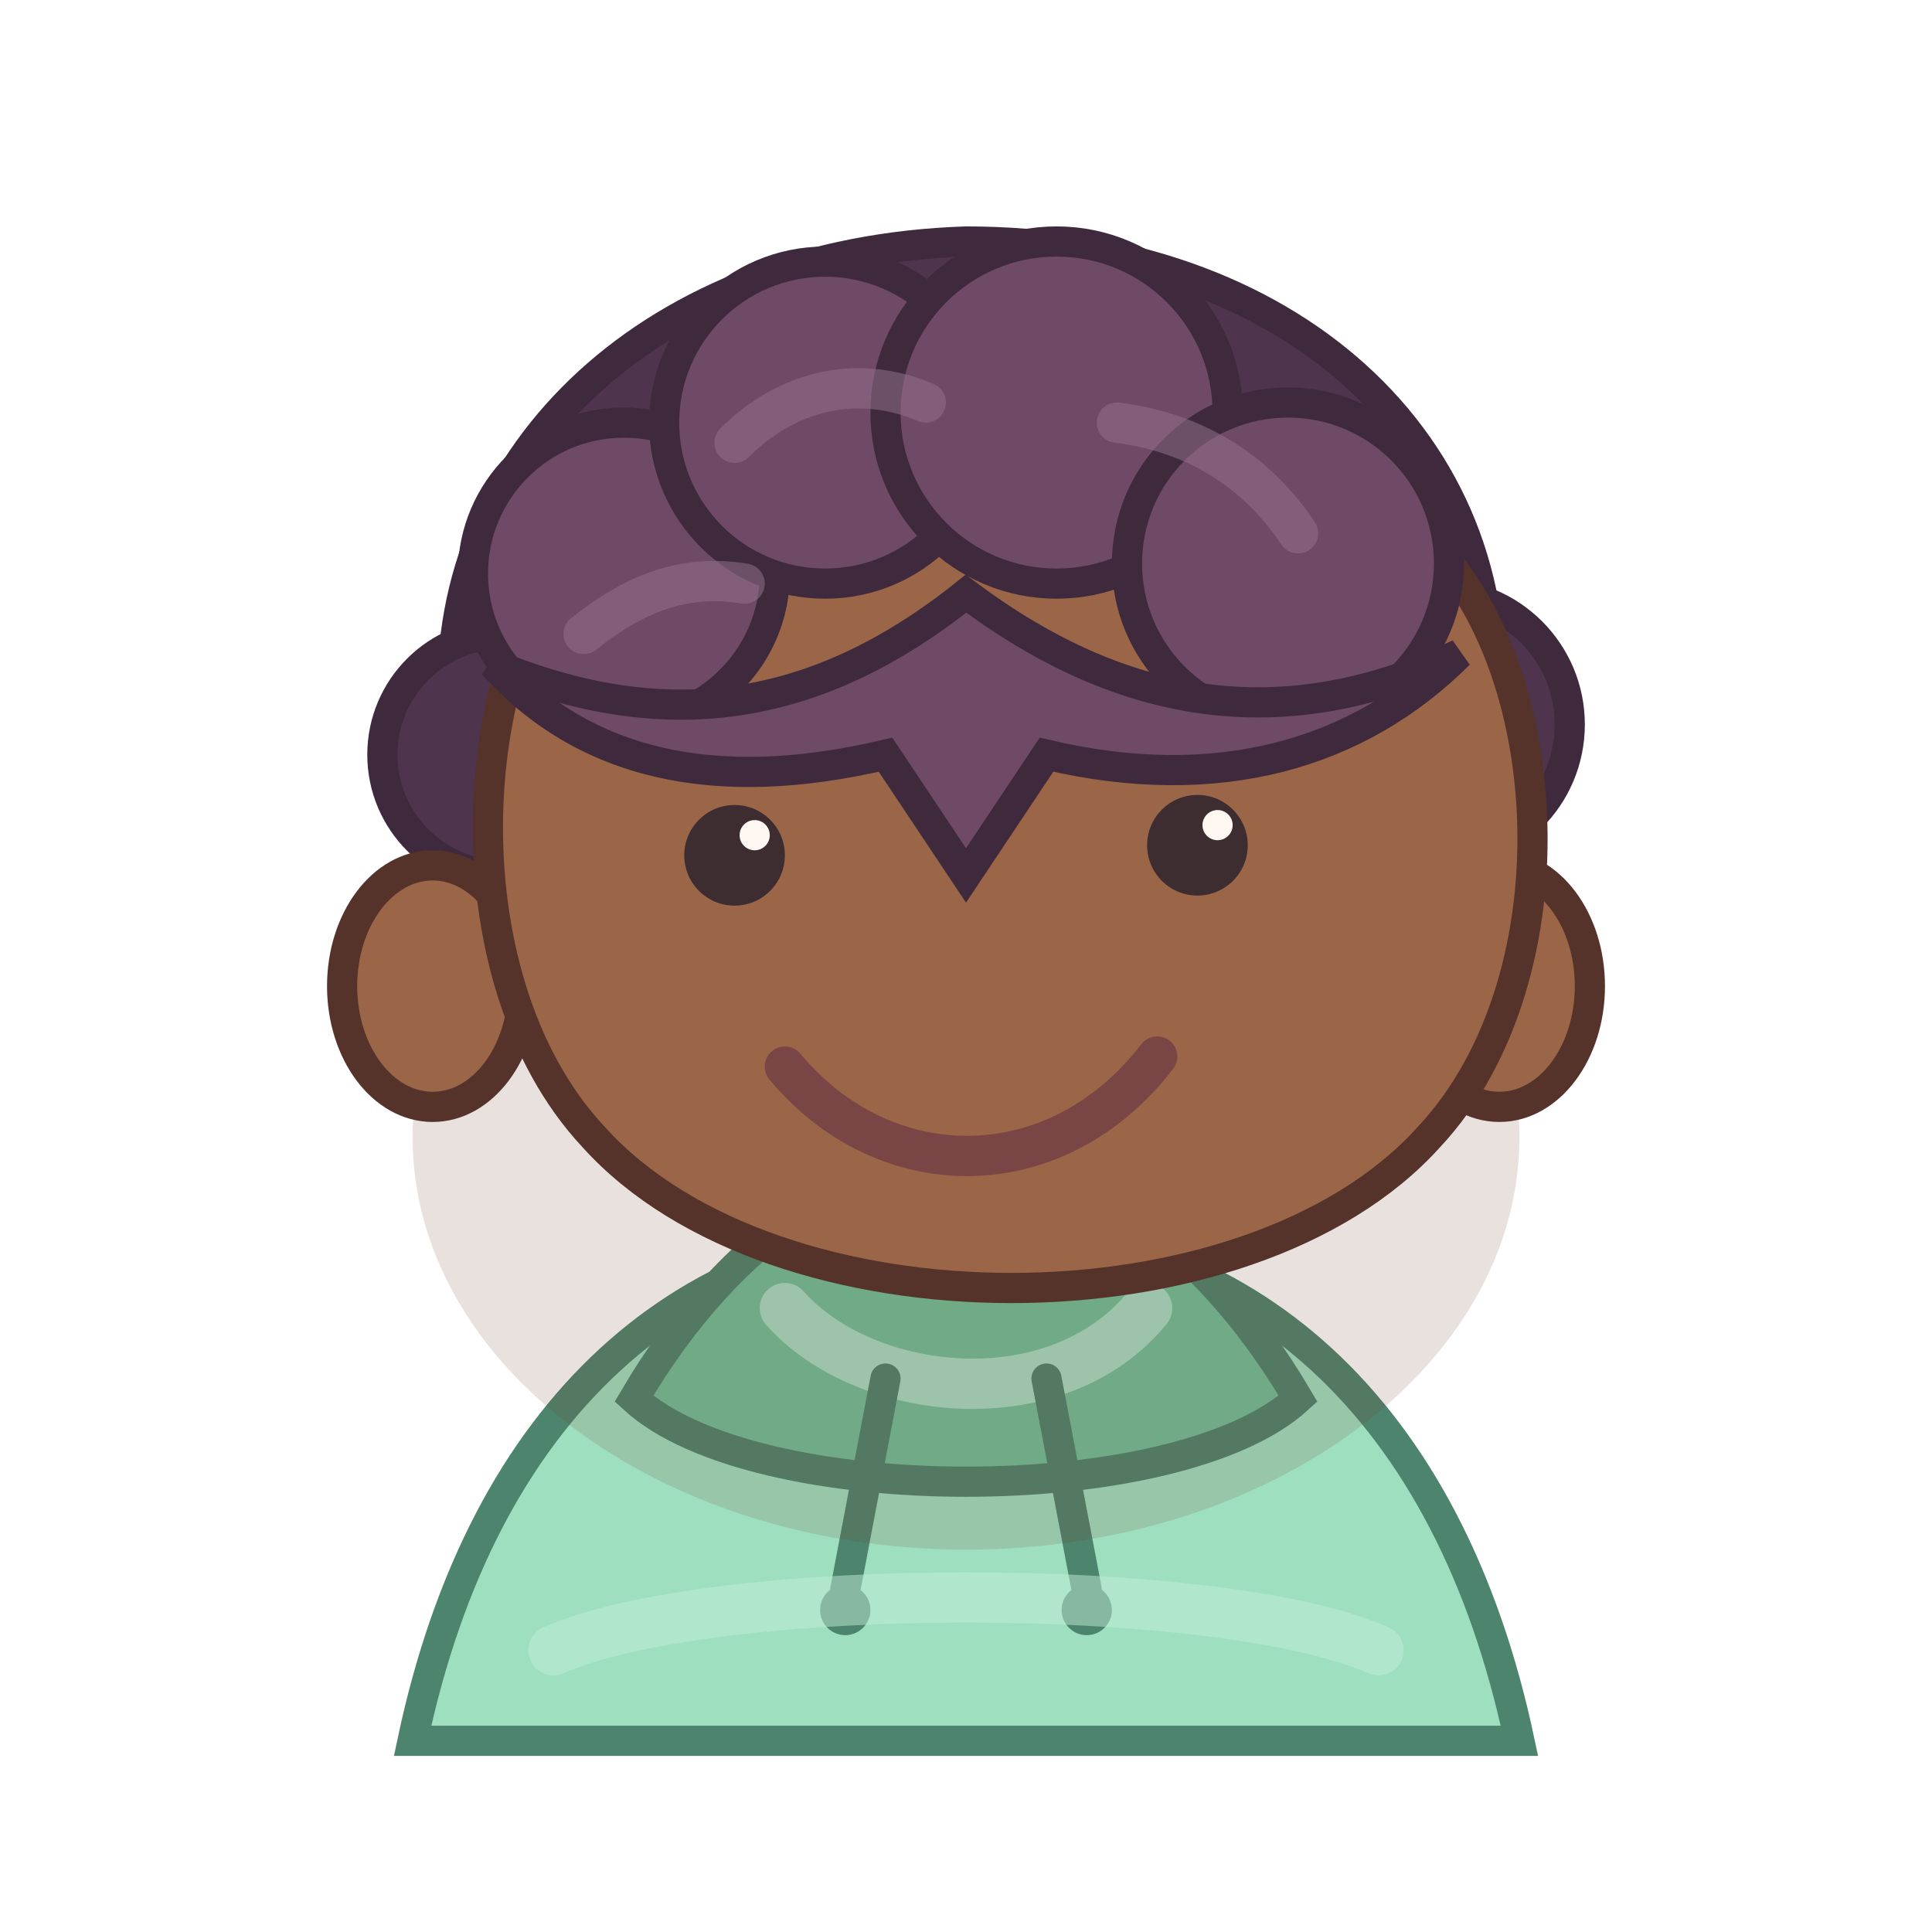
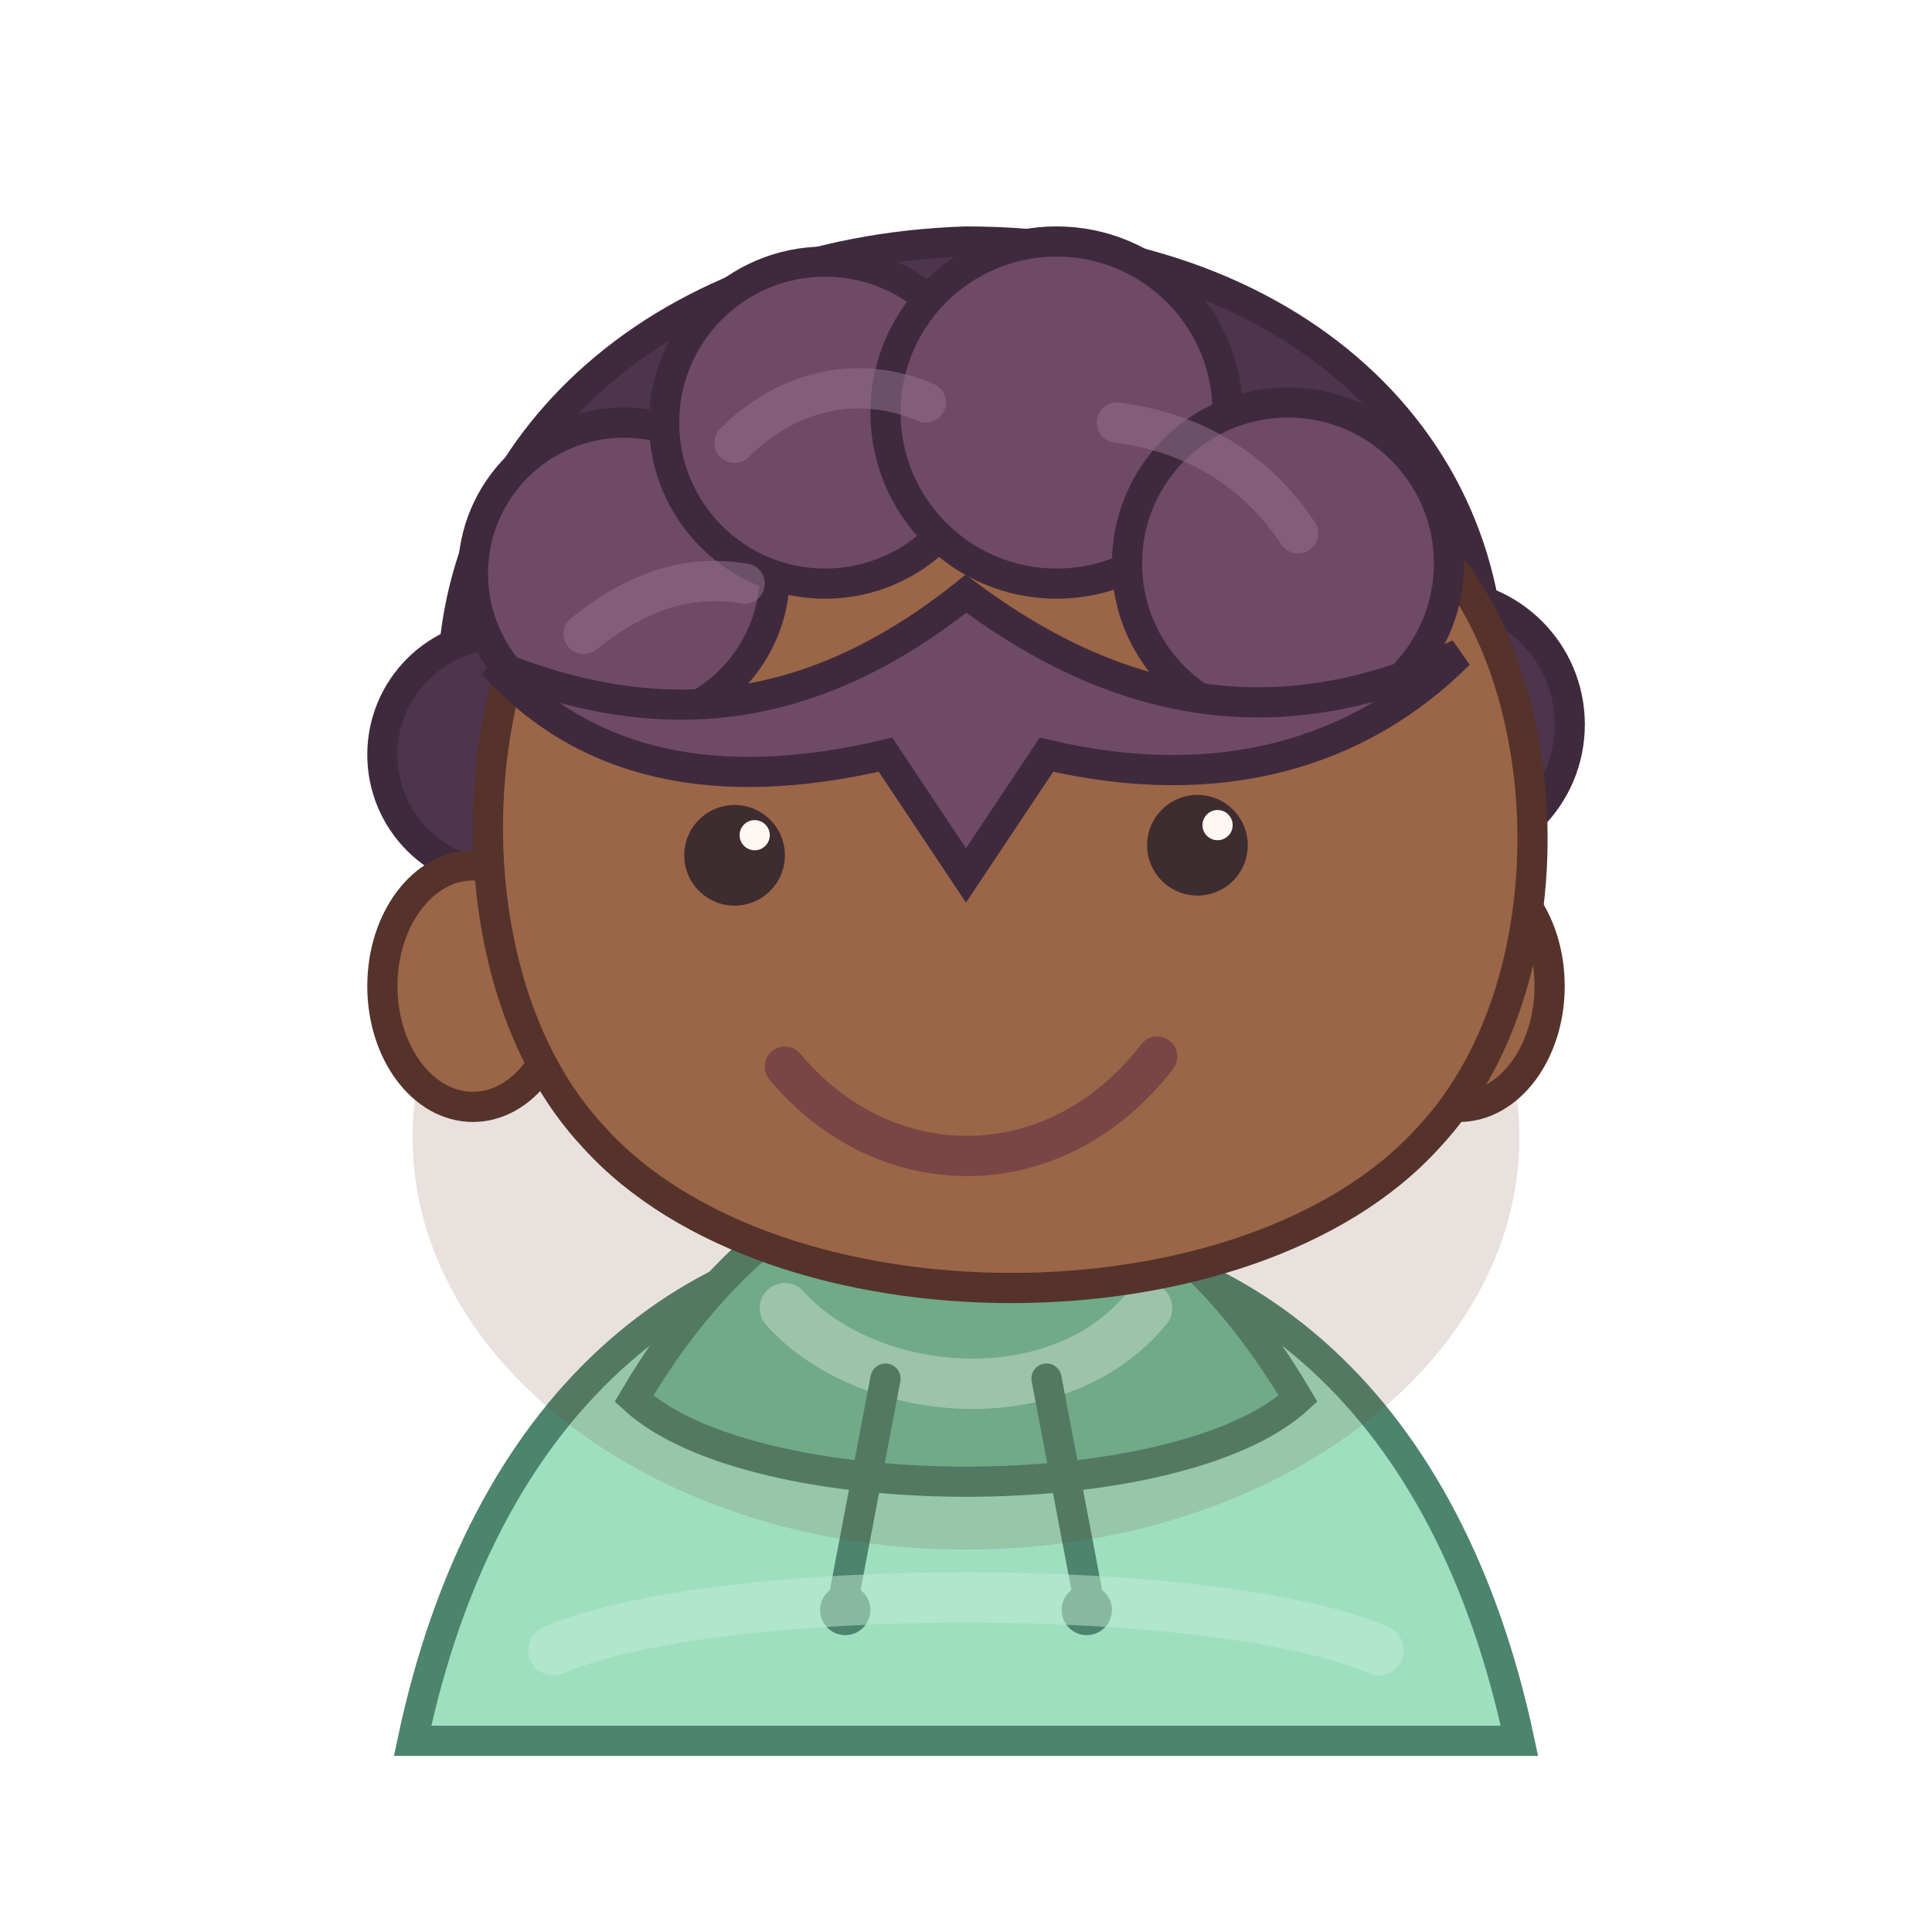
<svg xmlns="http://www.w3.org/2000/svg" viewBox="0 0 192 192" width="192" height="192" role="img" aria-label="HomeOps Avatar V2 sample">
  <g id="avatar-v2-layer-back-hair">
    <path data-hair-style="curlyPlayful" d="M45 70c-1-25 20-45 51-46 32 0 54 20 52 47-5 23-24 37-52 36-29 0-48-14-51-37z" fill="#4e344d" stroke="#3f2a3d" stroke-width="3" />
    <circle cx="50" cy="75" r="12" fill="#4e344d" stroke="#3f2a3d" stroke-width="3" />
    <circle cx="143" cy="72" r="13" fill="#4e344d" stroke="#3f2a3d" stroke-width="3" />
  </g>
  <g id="avatar-v2-layer-shirt">
    <path d="M41 173c7-33 27-51 55-51s48 18 55 51z" fill="#9edfc0" stroke="#4d846d" stroke-width="3" />
    <path d="M63 139c10-17 23-24 33-24s23 7 33 24c-12 11-54 11-66 0z" fill="#70be98" stroke="#4d846d" stroke-width="3" />
    <path d="M78 130c8 9 27 11 36 0" fill="none" stroke="#c1edd7" stroke-width="5" stroke-linecap="round" opacity="0.65" />
    <path d="M88 137l-4 21M104 137l4 21" stroke="#4d846d" stroke-width="3" stroke-linecap="round" />
    <circle cx="84" cy="160" r="2.5" fill="#4d846d" />
    <circle cx="108" cy="160" r="2.5" fill="#4d846d" />
    <path d="M55 164c16-7 66-7 82 0" fill="none" stroke="#c1edd7" stroke-width="5" stroke-linecap="round" opacity="0.5" />
  </g>
  <g id="avatar-v2-layer-base">
    <ellipse cx="96" cy="113" rx="55" ry="41" fill="#73422f" opacity="0.16" />
-     <ellipse data-anatomy="ear-left" cx="43" cy="98" rx="9" ry="12" fill="#9b6547" stroke="#55332b" stroke-width="3" />
-     <ellipse data-anatomy="ear-right" cx="149" cy="98" rx="9" ry="12" fill="#9b6547" stroke="#55332b" stroke-width="3" />
+     <ellipse data-anatomy="ear-left" cx="47" cy="98" rx="9" ry="12" fill="#9b6547" stroke="#55332b" stroke-width="3" />
+     <ellipse data-anatomy="ear-right" cx="145" cy="98" rx="9" ry="12" fill="#9b6547" stroke="#55332b" stroke-width="3" />
    <path data-anatomy="head-wide" d="M59 52c18-14 63-14 81 0 15 12 17 45 2 61-18 20-65 20-83 0-15-16-13-49 0-61z" fill="#9b6547" stroke="#55332b" stroke-width="3" />
    <path d="M58 62c17-17 45-21 64-2" fill="none" stroke="#bd8060" stroke-width="8" stroke-linecap="round" opacity="0.4" />
    <circle cx="73" cy="85" r="5" fill="#3d2c30" />
    <circle cx="119" cy="84" r="5" fill="#3d2c30" />
    <circle cx="75" cy="83" r="1.5" fill="#fff8f2" />
    <circle cx="121" cy="82" r="1.5" fill="#fff8f2" />
    <path d="M78 106c10 12 27 12 37-1" fill="none" stroke="#7a4545" stroke-width="4" stroke-linecap="round" />
  </g>
  <g id="avatar-v2-layer-front-hair">
    <circle data-hair-style="curlyPlayful" cx="62" cy="57" r="15" fill="#6f4a66" stroke="#3f2a3d" stroke-width="3" />
    <circle cx="82" cy="42" r="16" fill="#6f4a66" stroke="#3f2a3d" stroke-width="3" />
    <circle cx="105" cy="41" r="17" fill="#6f4a66" stroke="#3f2a3d" stroke-width="3" />
    <circle cx="128" cy="56" r="16" fill="#6f4a66" stroke="#3f2a3d" stroke-width="3" />
    <path d="M49 66c17 7 32 5 47-7 16 12 32 14 49 6-10 10-24 14-41 10l-8 12-8-12c-17 4-30 1-39-9z" fill="#6f4a66" stroke="#3f2a3d" stroke-width="3" />
  </g>
  <g id="avatar-v2-layer-hair-highlights">
    <path d="M73 44c5-5 12-7 19-4M111 42c8 1 14 5 18 11M58 63c5-4 10-6 16-5" fill="none" stroke="#92708a" stroke-width="4" stroke-linecap="round" opacity="0.55" />
  </g>
</svg>
